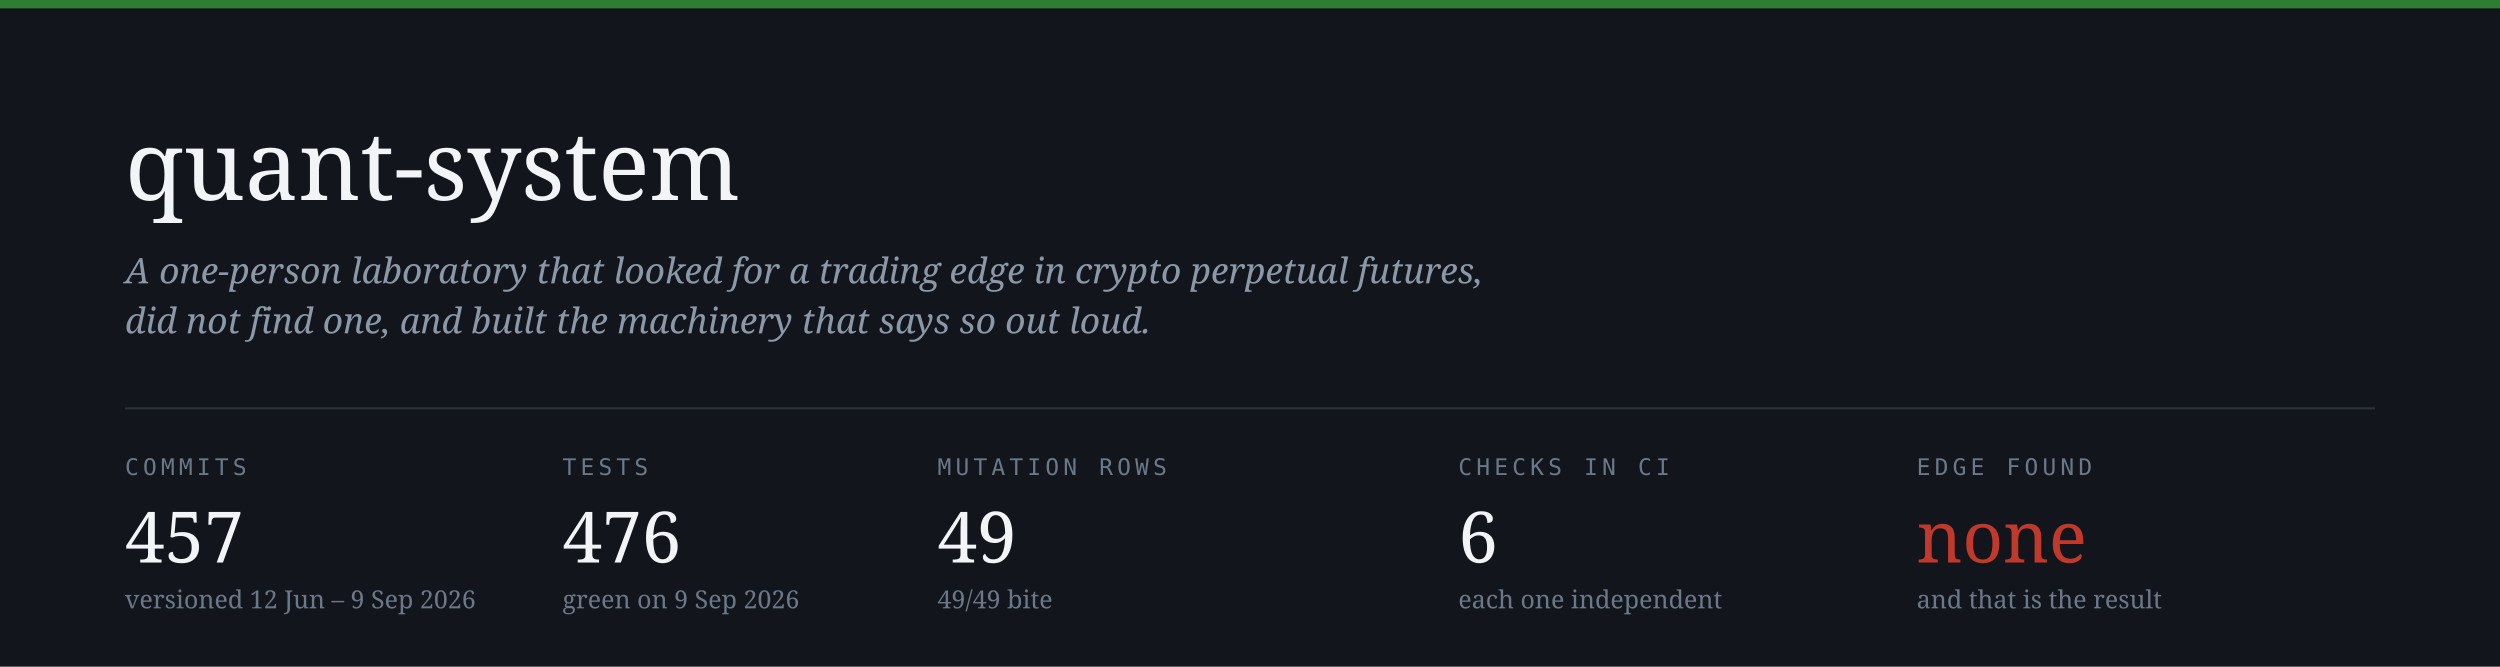
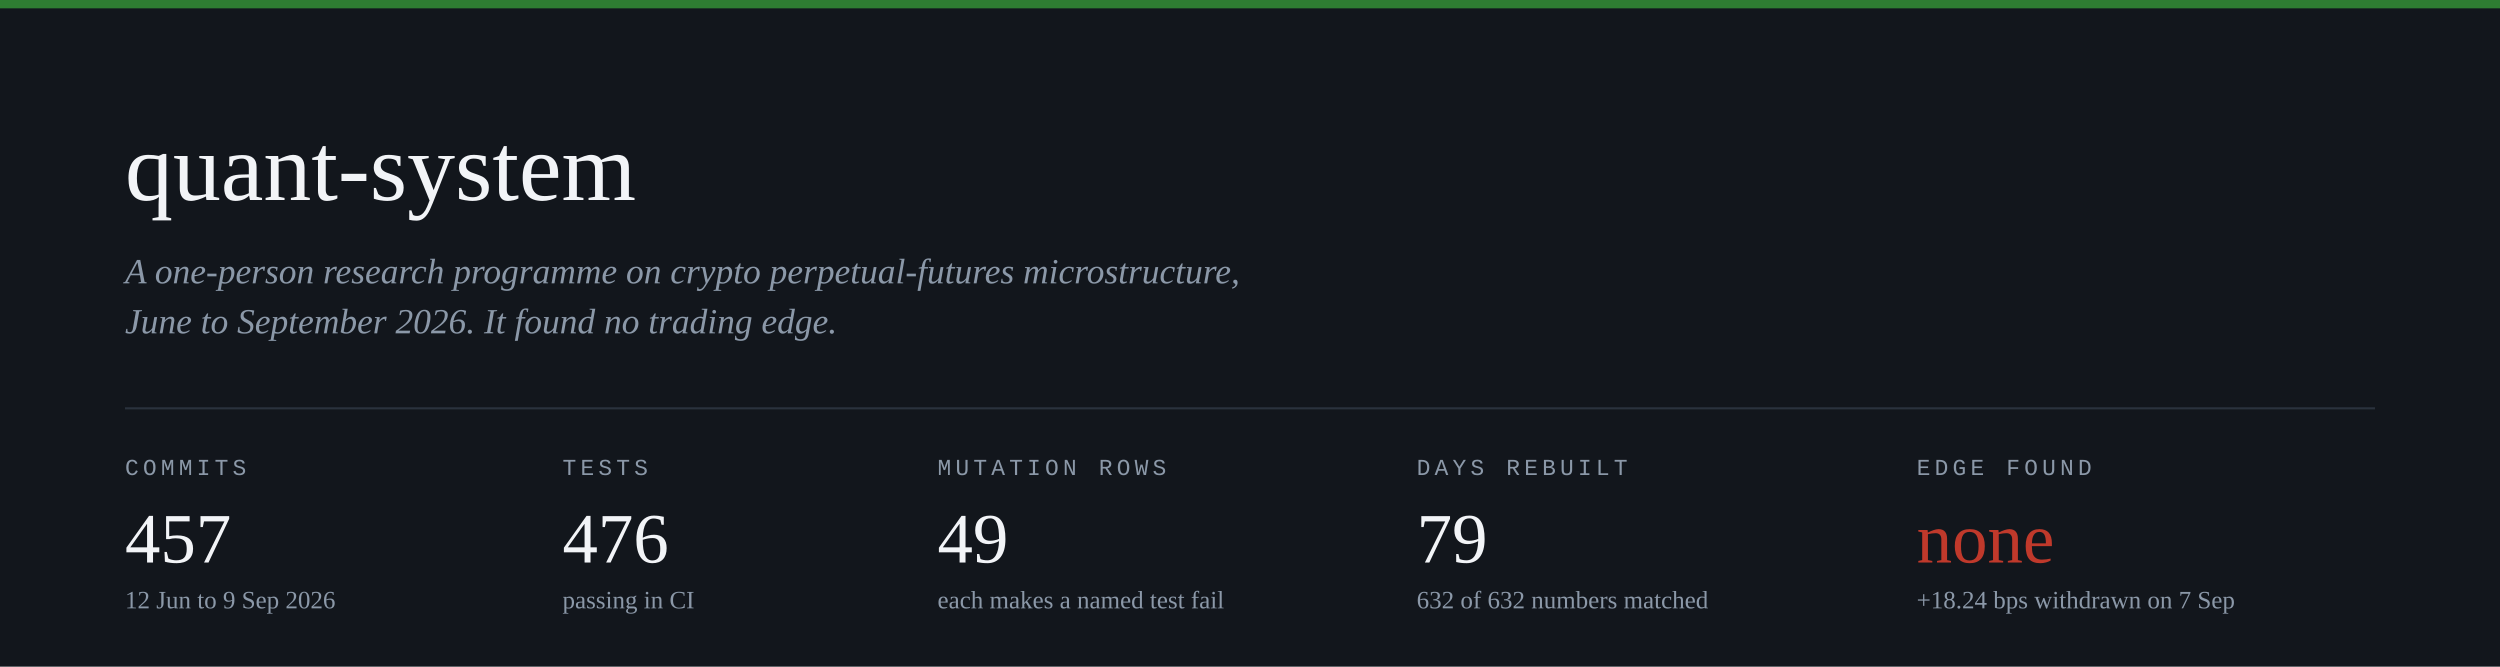
- <svg xmlns="http://www.w3.org/2000/svg" viewBox="0 0 1200 320" width="1200" height="320" role="img" aria-label="quant-system — the machinery of a search for a trading edge in crypto perpetual futures, versioned from June to September 2026, and the record of what it found instead.">
+ <svg xmlns="http://www.w3.org/2000/svg" viewBox="0 0 1200 320" width="1200" height="320" role="img" aria-label="quant-system: a one-person research programme on crypto perpetual-futures microstructure, June to September 2026. It found no trading edge.">
  <rect width="1200" height="320" fill="#12161C" />
  <rect x="0" y="0" width="1200" height="4" fill="#2E7D32" />
-   <text x="60" y="96" font-family="Georgia, serif" font-size="46" fill="#F2F4F7">quant-system</text>
-   <text x="60" y="136" font-family="Georgia, serif" font-size="17" font-style="italic" fill="#8B98A8">A one-person laboratory that looked for a trading edge in crypto perpetual futures,</text>
-   <text x="60" y="160" font-family="Georgia, serif" font-size="17" font-style="italic" fill="#8B98A8">did not find one, and built the machinery that says so out loud.</text>
+   <text x="60" y="96" font-family="Georgia, 'Times New Roman', serif" font-size="46" fill="#F2F4F7">quant-system</text>
+   <text x="60" y="136" font-family="Georgia, 'Times New Roman', serif" font-size="17" font-style="italic" fill="#8B98A8">A one-person research programme on crypto perpetual-futures microstructure,</text>
+   <text x="60" y="160" font-family="Georgia, 'Times New Roman', serif" font-size="17" font-style="italic" fill="#8B98A8">June to September 2026. It found no trading edge.</text>
  <line x1="60" y1="196" x2="1140" y2="196" stroke="#2A323D" stroke-width="1" />
-   <g font-family="'SF Mono', Consolas, monospace" fill="#6B7888" font-size="11" letter-spacing="2">
+   <g font-family="'SF Mono', Consolas, 'Liberation Mono', monospace" fill="#8B98A8" font-size="11" letter-spacing="2">
    <text x="60" y="228">COMMITS</text>
    <text x="270" y="228">TESTS</text>
    <text x="450" y="228">MUTATION ROWS</text>
-     <text x="700" y="228">CHECKS IN CI</text>
+     <text x="680" y="228">DAYS REBUILT</text>
    <text x="920" y="228">EDGE FOUND</text>
  </g>
-   <g font-family="Georgia, serif" font-size="34" fill="#F2F4F7">
+   <g font-family="Georgia, 'Times New Roman', serif" font-size="34" fill="#F2F4F7">
    <text x="60" y="270">457</text>
    <text x="270" y="270">476</text>
    <text x="450" y="270">49</text>
-     <text x="700" y="270">6</text>
+     <text x="680" y="270">79</text>
    <text x="920" y="270" fill="#C0392B">none</text>
  </g>
-   <g font-family="Georgia, serif" font-size="12" fill="#6B7888">
-     <text x="60" y="292">versioned 12 Jun – 9 Sep 2026</text>
-     <text x="270" y="292">green on 9 Sep 2026</text>
-     <text x="450" y="292">49/49 bite</text>
-     <text x="700" y="292">each one independent</text>
-     <text x="920" y="292">and that is the result</text>
+   <g font-family="Georgia, 'Times New Roman', serif" font-size="12" fill="#8B98A8">
+     <text x="60" y="292">12 Jun to 9 Sep 2026</text>
+     <text x="270" y="292">passing in CI</text>
+     <text x="450" y="292">each makes a named test fail</text>
+     <text x="680" y="292">632 of 632 numbers matched</text>
+     <text x="920" y="292">+18.24 bps withdrawn on 7 Sep</text>
  </g>
</svg>
